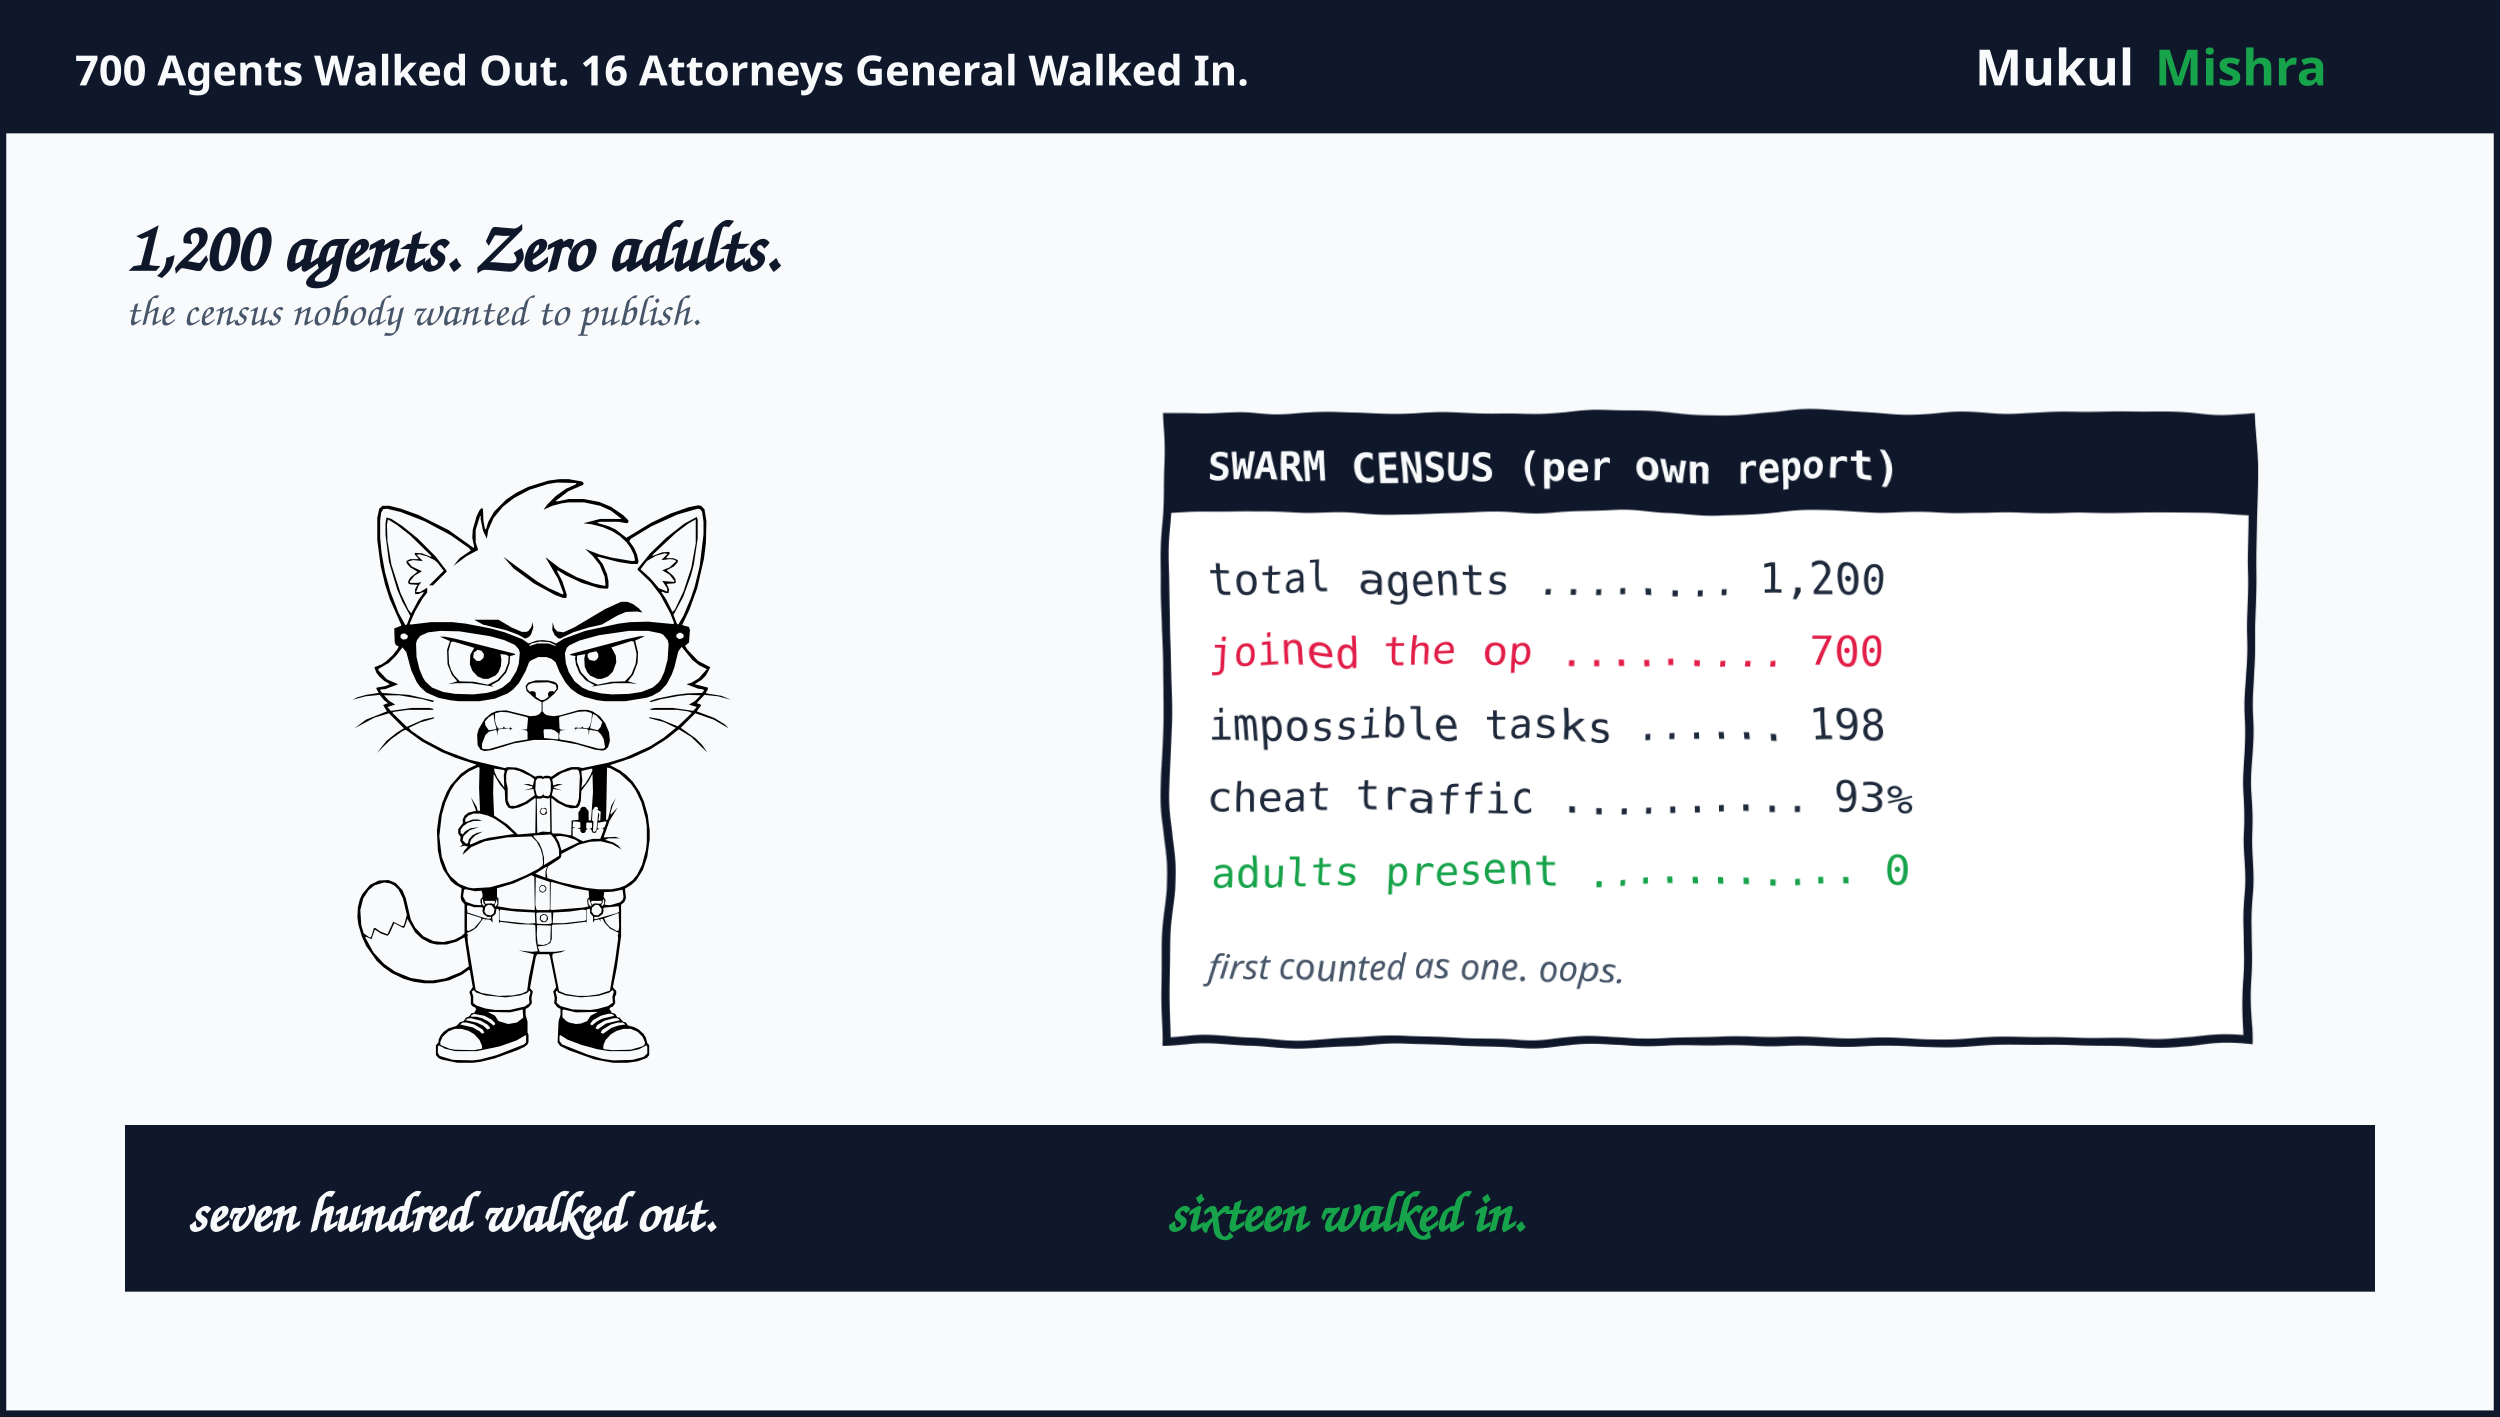
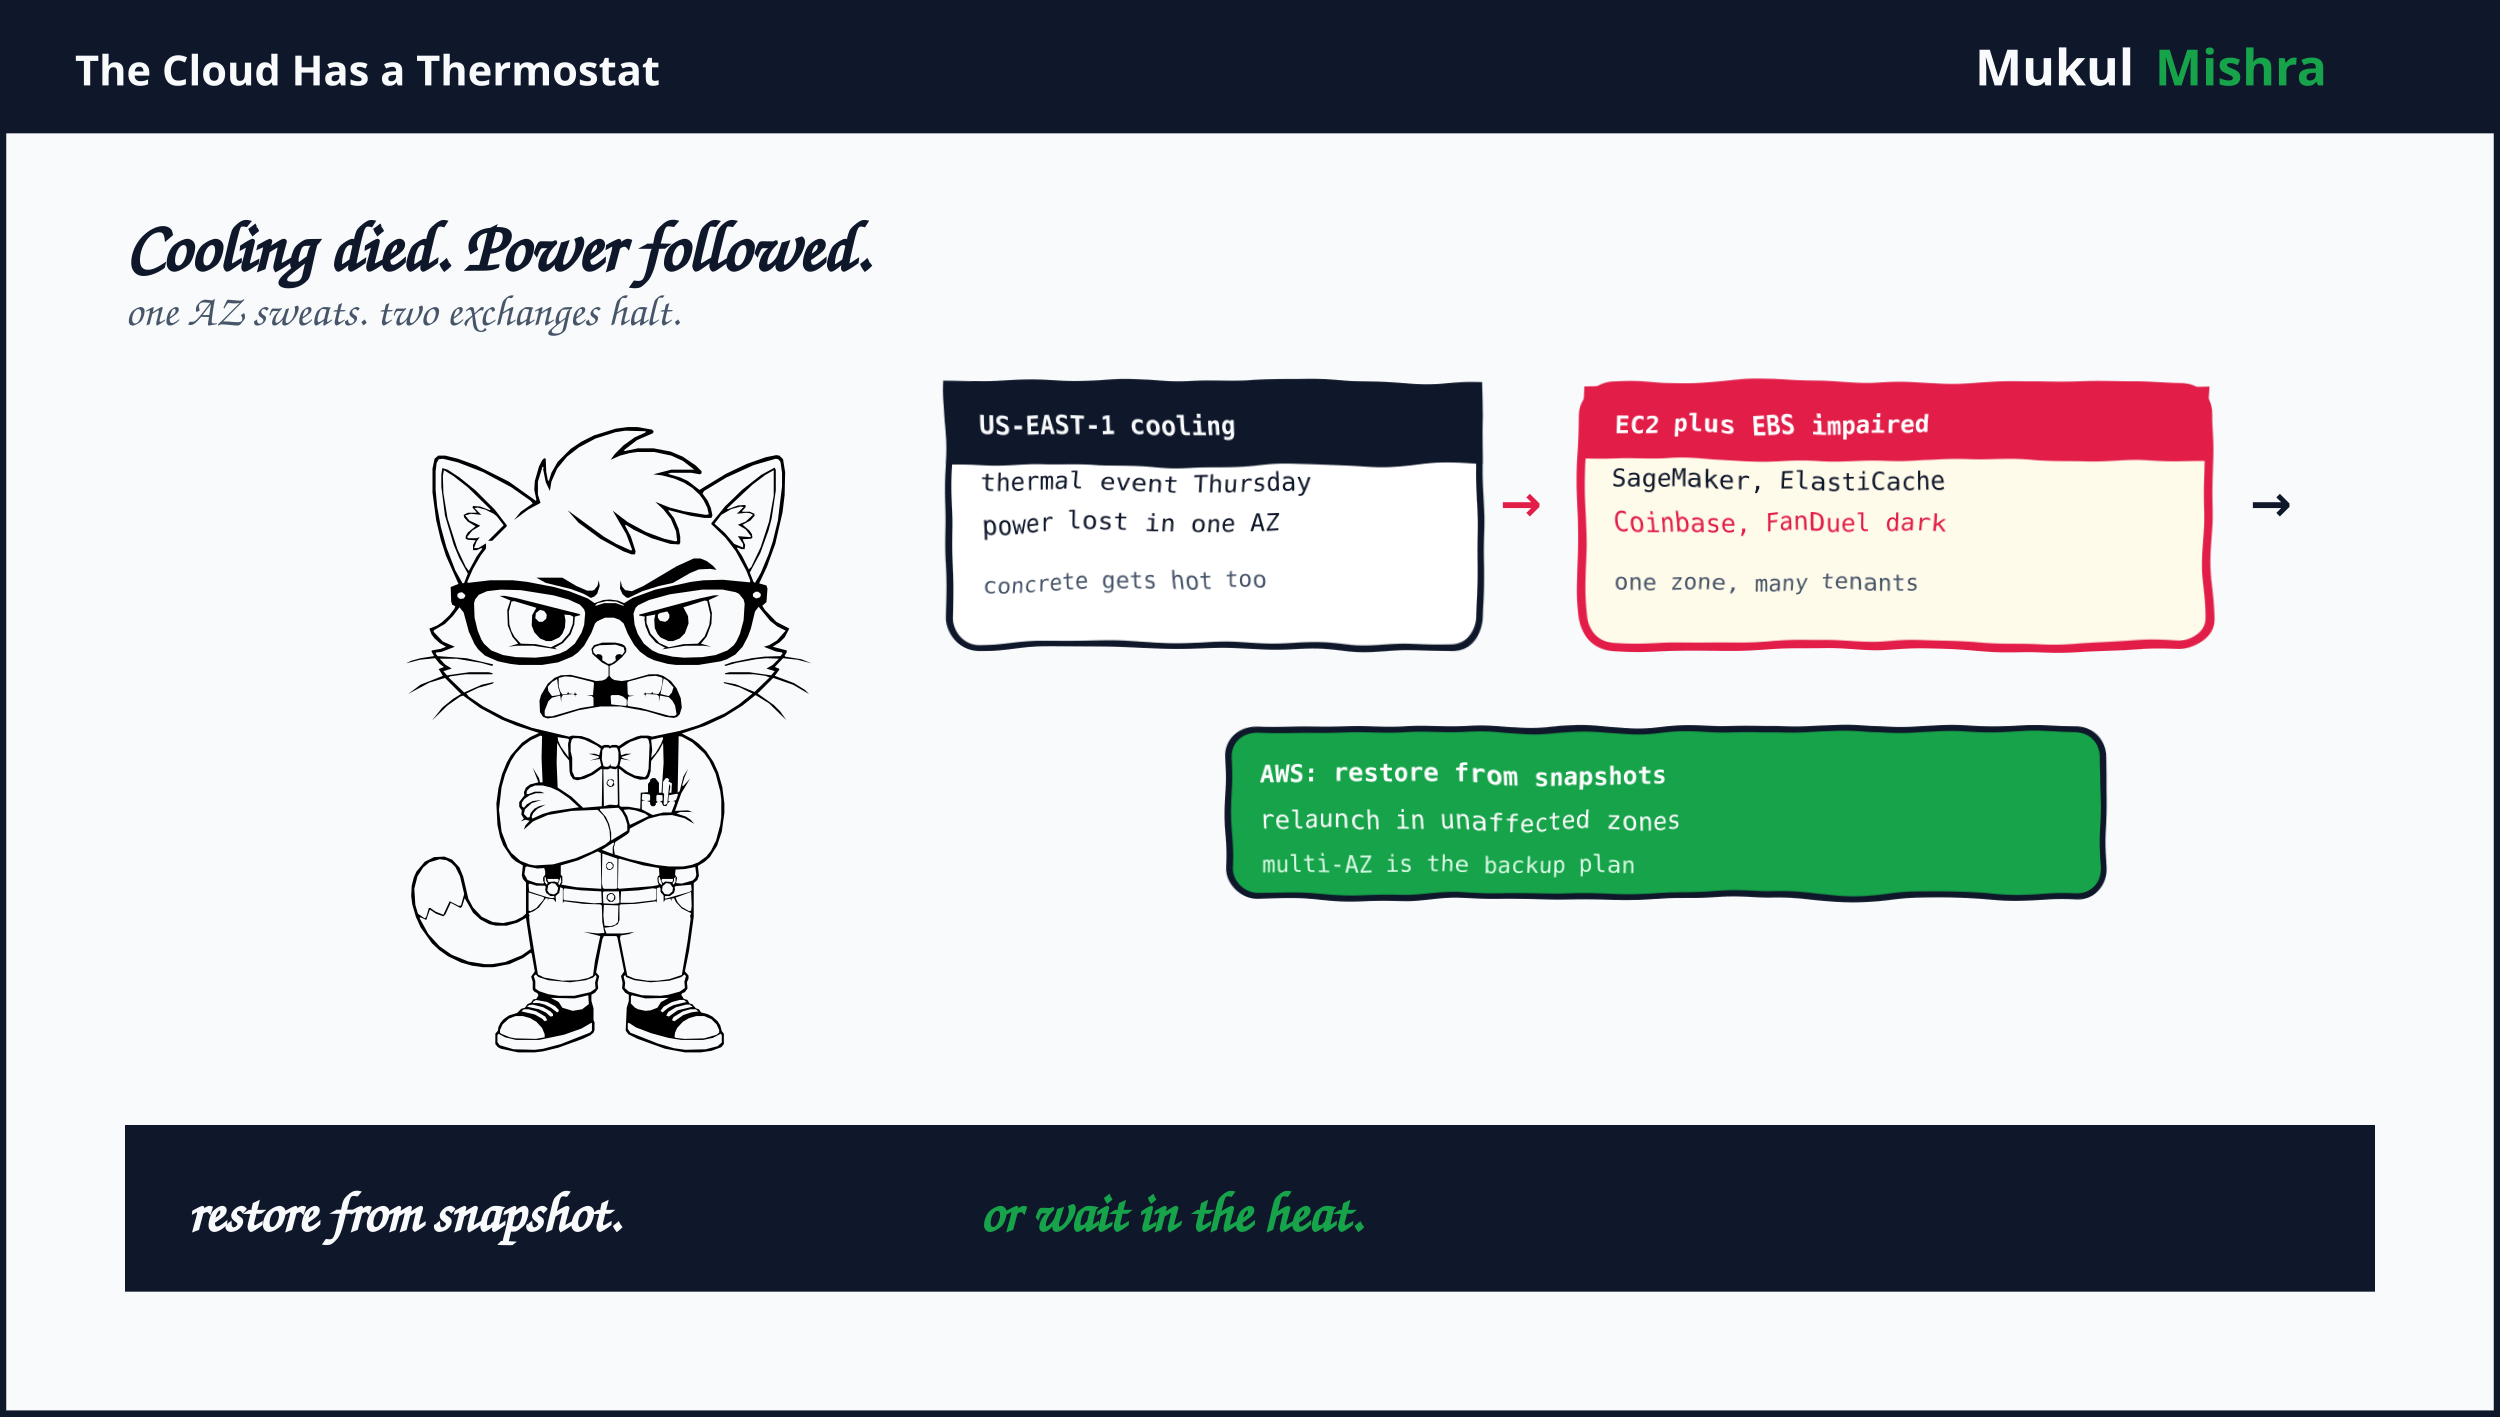
- <svg xmlns="http://www.w3.org/2000/svg" width="1200" height="680" viewBox="0 0 1200 680" role="img" aria-label="Pen sketched meme of a grinning cat leading a swarm of agents">
+ <svg xmlns="http://www.w3.org/2000/svg" width="1200" height="680" viewBox="0 0 1200 680" role="img" aria-label="Pen sketched meme of a grinning cat fanning a hot data center">
  <defs>
    <filter id="roughen" x="-10%" y="-10%" width="120%" height="120%">
-       <feTurbulence type="fractalNoise" baseFrequency="0.02" numOctaves="2" seed="201" result="n" />
+       <feTurbulence type="fractalNoise" baseFrequency="0.02" numOctaves="2" seed="117" result="n" />
      <feDisplacementMap in="SourceGraphic" in2="n" scale="6" />
    </filter>
  </defs>
  <rect x="0" y="0" width="1200" height="680" fill="#f8fafc" />
  <rect x="0" y="0" width="1200" height="680" fill="none" stroke="#0f172a" stroke-width="6" />
  <rect x="0" y="0" width="1200" height="64" fill="#0f172a" />
-   <text x="36" y="41" font-family="Sora, 'Segoe UI', Verdana, sans-serif" font-size="20" font-weight="bold" fill="#f8fafc">700 Agents Walked Out. 16 Attorneys General Walked In.</text>
+   <text x="36" y="41" font-family="Sora, 'Segoe UI', Verdana, sans-serif" font-size="20" font-weight="bold" fill="#f8fafc">The Cloud Has a Thermostat</text>
  <text x="948" y="41" font-family="Sora, 'Segoe UI', Verdana, sans-serif" font-size="24" font-weight="bold" fill="#f8fafc">Mukul<tspan dx="10" fill="#16a34a">Mishra</tspan>
  </text>
-   <text x="60" y="130" font-family="'Segoe Script','Segoe Print','Comic Sans MS','Chalkboard SE',cursive" font-size="34" font-weight="bold" fill="#0f172a">1,200 agents. Zero adults.</text>
-   <text x="60" y="156" font-family="'Segoe Script','Segoe Print','Comic Sans MS','Chalkboard SE',cursive" font-size="21" font-style="italic" fill="#475569">the census nobody wanted to publish.</text>
-   <svg x="90" y="230" width="280" height="280" viewBox="0 0 100 100">
+   <text x="60" y="130" font-family="'Segoe Script','Segoe Print','Comic Sans MS','Chalkboard SE',cursive" font-size="34" font-weight="bold" fill="#0f172a">Cooling died. Power followed.</text>
+   <text x="60" y="156" font-family="'Segoe Script','Segoe Print','Comic Sans MS','Chalkboard SE',cursive" font-size="21" font-style="italic" fill="#475569">one AZ sweats. two exchanges halt.</text>
+   <svg x="110" y="205" width="300" height="300" viewBox="0 0 100 100">
    <g transform="translate(8.35,-2.08) scale(0.0831)">
      <g id="cat-art" fill="#000" fill-rule="evenodd">
        <path id="vector-1" d="" />
        <path id="vector-2" d="" />
        <path id="vector-3" d="" />
        <path id="vector-4" d="" />
        <path id="vector-5" d="" />
        <path id="vector-6" d="" />
        <path id="vector-7" d="" />
        <path id="vector-8" d="" />
        <path id="vector-9" d="" />
        <path id="vector-10" d="M 633,922 L 627,926 L 626,933 L 631,939 L 638,939 L 643,934 L 643,928 L 639,923 Z M 633,924 L 637,924 L 641,928 L 640,935 L 635,938 L 628,933 L 629,927 Z" />
        <path id="vector-11" d="M 630,862 L 625,867 L 625,873 L 628,877 L 633,878 L 639,874 L 640,868 L 636,863 Z M 630,864 L 634,864 L 638,868 L 638,872 L 634,876 L 630,876 L 626,872 L 626,868 Z" />
        <path id="vector-12" d="M 629,704 L 626,710 L 627,714 L 632,718 L 638,717 L 641,714 L 640,705 L 637,703 Z M 632,704 L 637,705 L 640,709 L 636,716 L 632,716 L 628,712 L 628,708 Z" />
        <path id="vector-13" d="M 497,552 L 498,574 L 504,583 L 512,586 L 527,584 L 573,570 L 614,563 L 653,563 L 703,572 L 740,583 L 756,585 L 762,583 L 767,578 L 771,565 L 769,547 L 761,528 L 750,514 L 735,504 L 725,501 L 708,501 L 669,512 L 655,514 L 641,512 L 636,509 L 632,504 L 632,485 L 642,480 L 656,468 L 664,458 L 664,451 L 661,446 L 656,443 L 643,440 L 618,440 L 602,445 L 597,452 L 599,462 L 617,478 L 630,485 L 630,504 L 625,510 L 618,513 L 606,514 L 557,502 L 538,503 L 526,508 L 513,519 L 500,541 Z M 634,543 L 636,541 L 650,541 L 658,544 L 665,550 L 665,560 L 663,562 L 635,559 Z M 531,510 L 533,526 L 537,539 L 535,541 L 521,543 L 514,533 L 513,525 L 521,516 Z M 736,509 L 743,513 L 755,526 L 752,536 L 746,543 L 730,539 Z M 602,518 L 600,541 L 588,542 L 598,543 L 601,546 L 601,562 L 576,566 L 521,582 L 510,582 L 507,580 L 507,571 L 514,553 L 521,546 L 537,542 L 539,555 L 539,546 L 542,541 L 562,539 L 565,541 L 566,545 L 566,541 L 570,540 L 566,538 L 566,535 L 564,539 L 554,538 L 552,535 L 550,539 L 541,540 L 537,534 L 534,524 L 534,508 L 546,505 L 560,506 L 600,516 Z M 666,517 L 668,515 L 705,505 L 721,504 L 732,507 L 734,509 L 733,521 L 730,533 L 726,539 L 716,538 L 714,535 L 712,538 L 702,538 L 701,535 L 701,537 L 697,539 L 700,540 L 701,545 L 701,541 L 703,539 L 723,540 L 727,543 L 727,554 L 729,542 L 746,545 L 753,552 L 758,561 L 761,578 L 758,581 L 747,581 L 692,566 L 667,562 L 666,555 L 668,544 L 680,542 L 670,542 L 667,539 Z M 600,453 L 604,448 L 613,445 L 644,444 L 659,449 L 661,457 L 656,464 L 652,462 L 646,463 L 643,467 L 644,474 L 636,480 L 629,481 L 618,474 L 618,466 L 615,463 L 609,462 L 606,464 L 601,459 Z" />
        <path id="vector-14" d="M 420,350 L 441,359 L 435,377 L 436,407 L 445,429 L 456,442 L 437,448 L 453,446 L 485,446 L 531,453 L 526,450 L 542,441 L 557,424 L 564,405 L 565,390 L 576,387 L 574,385 L 451,354 L 430,350 Z M 498,377 L 506,379 L 511,386 L 510,394 L 503,400 L 496,400 L 489,393 L 490,383 Z M 443,361 L 448,360 L 491,373 L 483,387 L 482,407 L 487,420 L 498,432 L 510,437 L 520,437 L 535,430 L 541,423 L 546,411 L 547,397 L 545,386 L 556,387 L 562,390 L 561,404 L 554,422 L 539,439 L 519,449 L 490,443 L 461,442 L 449,429 L 443,418 L 439,405 L 438,380 Z" />
        <path id="vector-15" d="M 843,349 L 833,349 L 805,355 L 689,386 L 689,388 L 700,390 L 699,395 L 701,408 L 708,425 L 721,440 L 739,450 L 733,453 L 778,446 L 813,446 L 828,448 L 808,442 L 819,428 L 828,404 L 829,383 L 823,358 Z M 743,380 L 747,386 L 747,392 L 744,397 L 739,400 L 729,398 L 725,392 L 725,386 L 729,383 Z M 820,360 L 826,386 L 824,406 L 815,428 L 802,442 L 774,443 L 746,449 L 728,441 L 711,423 L 703,402 L 703,389 L 720,386 L 718,395 L 719,412 L 724,423 L 730,430 L 745,437 L 754,437 L 767,432 L 777,422 L 784,403 L 783,389 L 774,372 L 815,359 Z" />
        <path id="vector-16" d="M 491,315 L 509,325 L 558,337 L 582,346 L 596,354 L 603,351 L 608,346 L 613,331 L 611,320 L 609,330 L 603,338 L 599,340 L 589,340 L 568,331 L 541,315 Z" />
        <path id="vector-17" d="M 838,300 L 831,292 L 819,283 L 807,278 L 794,278 L 761,293 L 697,331 L 675,341 L 662,339 L 656,332 L 653,320 L 652,336 L 657,347 L 664,353 L 668,354 L 695,341 L 727,331 L 754,325 L 787,306 L 804,299 L 826,298 Z" />
        <path id="vector-18" d="M 959,80 L 953,79 L 933,83 L 896,96 L 856,115 L 805,146 L 783,129 L 768,122 L 744,115 L 750,113 L 789,113 L 806,116 L 809,114 L 809,110 L 798,99 L 773,82 L 749,72 L 717,66 L 686,66 L 662,71 L 659,70 L 685,50 L 715,37 L 717,34 L 714,30 L 686,25 L 667,25 L 644,28 L 602,41 L 578,53 L 557,67 L 532,92 L 520,113 L 515,129 L 513,127 L 510,111 L 509,86 L 506,85 L 502,89 L 496,101 L 488,129 L 487,146 L 491,165 L 490,167 L 438,130 L 376,99 L 340,86 L 316,80 L 302,80 L 295,86 L 291,105 L 291,151 L 298,204 L 307,242 L 317,273 L 341,327 L 326,333 L 327,361 L 329,367 L 335,370 L 333,375 L 323,388 L 309,401 L 300,407 L 285,413 L 289,424 L 295,432 L 305,441 L 317,448 L 307,452 L 290,455 L 289,457 L 294,466 L 268,470 L 250,475 L 240,480 L 267,473 L 296,470 L 305,481 L 313,487 L 303,491 L 311,504 L 268,521 L 244,539 L 285,517 L 315,508 L 346,539 L 331,548 L 310,565 L 290,590 L 320,561 L 344,544 L 350,542 L 383,566 L 424,588 L 453,600 L 496,614 L 479,622 L 463,633 L 442,657 L 434,671 L 425,693 L 418,720 L 414,750 L 416,791 L 421,814 L 427,830 L 443,854 L 451,861 L 465,869 L 463,888 L 465,895 L 471,902 L 471,962 L 464,968 L 450,975 L 427,980 L 407,978 L 386,968 L 369,950 L 360,933 L 350,890 L 343,873 L 329,858 L 314,852 L 294,853 L 276,862 L 260,881 L 255,892 L 251,908 L 250,928 L 252,944 L 259,968 L 268,988 L 290,1019 L 304,1032 L 321,1044 L 346,1056 L 367,1062 L 388,1065 L 408,1065 L 439,1059 L 466,1047 L 480,1037 L 482,1039 L 488,1073 L 481,1083 L 484,1093 L 484,1108 L 487,1112 L 493,1115 L 495,1119 L 491,1126 L 485,1127 L 481,1133 L 474,1136 L 469,1143 L 462,1145 L 454,1153 L 438,1158 L 428,1165 L 422,1172 L 418,1180 L 417,1187 L 412,1193 L 412,1213 L 417,1219 L 423,1222 L 456,1229 L 488,1229 L 504,1227 L 533,1220 L 580,1203 L 595,1196 L 601,1191 L 603,1186 L 603,1171 L 601,1167 L 601,1144 L 597,1130 L 597,1118 L 604,1114 L 610,1106 L 609,1095 L 612,1082 L 606,1075 L 618,1011 L 621,1005 L 645,1005 L 647,1008 L 660,1073 L 654,1082 L 657,1095 L 656,1106 L 662,1114 L 669,1118 L 669,1130 L 665,1143 L 663,1187 L 668,1194 L 686,1203 L 739,1222 L 777,1229 L 807,1229 L 828,1226 L 847,1219 L 852,1213 L 852,1193 L 848,1188 L 845,1177 L 840,1169 L 830,1160 L 820,1155 L 808,1152 L 804,1146 L 798,1144 L 791,1136 L 786,1135 L 782,1128 L 775,1126 L 770,1118 L 772,1115 L 777,1113 L 782,1106 L 781,1094 L 784,1087 L 784,1081 L 777,1073 L 785,1033 L 794,968 L 794,903 L 801,897 L 804,889 L 802,870 L 815,862 L 825,853 L 839,831 L 848,804 L 853,768 L 853,750 L 849,718 L 841,690 L 832,670 L 818,649 L 804,635 L 792,626 L 771,615 L 816,600 L 853,583 L 888,561 L 913,541 L 939,557 L 972,589 L 961,573 L 948,560 L 917,538 L 947,508 L 985,521 L 1016,539 L 1008,531 L 987,518 L 950,504 L 959,492 L 958,490 L 950,487 L 966,470 L 994,473 L 1021,480 L 1001,472 L 970,467 L 969,465 L 973,459 L 973,455 L 946,448 L 960,439 L 969,430 L 978,413 L 953,400 L 931,377 L 926,369 L 934,362 L 936,336 L 934,330 L 920,326 L 935,294 L 951,250 L 965,189 L 969,156 L 970,112 L 966,87 Z M 667,1173 L 669,1172 L 683,1181 L 712,1192 L 745,1201 L 770,1205 L 812,1205 L 831,1201 L 846,1193 L 848,1196 L 848,1210 L 840,1217 L 817,1223 L 778,1224 L 756,1221 L 725,1212 L 672,1191 L 667,1184 Z M 598,1173 L 598,1187 L 594,1191 L 538,1213 L 504,1222 L 488,1224 L 447,1223 L 420,1215 L 416,1209 L 416,1196 L 418,1193 L 431,1200 L 452,1205 L 496,1205 L 544,1195 L 578,1183 L 597,1172 Z M 843,1186 L 843,1191 L 838,1195 L 814,1202 L 776,1203 L 759,1201 L 757,1199 L 758,1191 L 762,1182 L 773,1170 L 785,1163 L 799,1159 L 814,1159 L 828,1165 L 838,1175 Z M 421,1186 L 426,1175 L 438,1164 L 451,1159 L 465,1159 L 479,1163 L 491,1170 L 502,1182 L 507,1194 L 507,1200 L 490,1203 L 451,1202 L 440,1200 L 423,1193 L 421,1191 Z M 803,1150 L 789,1152 L 774,1157 L 757,1169 L 752,1167 L 755,1161 L 773,1150 L 787,1146 L 798,1146 Z M 462,1150 L 467,1146 L 476,1146 L 491,1150 L 508,1160 L 512,1167 L 507,1169 L 502,1164 L 488,1156 Z M 792,1141 L 763,1148 L 746,1160 L 741,1158 L 745,1151 L 760,1142 L 779,1137 L 786,1137 Z M 473,1141 L 477,1138 L 484,1137 L 504,1142 L 518,1150 L 523,1155 L 523,1159 L 518,1160 L 509,1152 L 496,1146 Z M 780,1132 L 755,1138 L 745,1143 L 734,1152 L 730,1149 L 736,1141 L 752,1132 L 767,1128 L 775,1128 Z M 484,1132 L 490,1128 L 512,1132 L 527,1140 L 534,1147 L 534,1150 L 531,1152 L 519,1143 L 507,1137 L 496,1134 L 485,1134 Z M 673,1135 L 673,1121 L 675,1119 L 701,1125 L 746,1124 L 731,1132 L 724,1143 L 711,1148 L 701,1149 L 687,1146 L 681,1143 Z M 592,1136 L 579,1146 L 561,1149 L 541,1143 L 534,1132 L 519,1124 L 565,1125 L 591,1119 Z M 779,1082 L 776,1093 L 777,1105 L 767,1112 L 745,1118 L 730,1120 L 694,1119 L 669,1112 L 661,1105 L 662,1095 L 659,1083 L 662,1080 L 664,1084 L 680,1090 L 711,1094 L 747,1091 L 770,1084 L 776,1079 Z M 486,1082 L 490,1079 L 495,1084 L 514,1090 L 556,1094 L 586,1090 L 600,1085 L 605,1080 L 607,1083 L 604,1095 L 605,1106 L 595,1113 L 564,1120 L 534,1120 L 514,1117 L 496,1111 L 489,1106 L 489,1092 Z M 621,945 L 649,946 L 648,978 L 643,983 L 634,986 L 622,985 L 620,965 Z M 266,970 L 268,969 L 279,974 L 286,954 L 298,962 L 312,967 L 316,963 L 326,941 L 345,951 L 348,948 L 353,932 L 369,960 L 383,973 L 400,982 L 413,985 L 434,985 L 455,979 L 471,970 L 480,1030 L 463,1042 L 431,1055 L 406,1059 L 391,1059 L 360,1054 L 328,1041 L 305,1025 L 283,1001 Z M 505,930 L 506,932 L 504,936 L 491,951 L 480,957 L 476,956 L 476,921 Z M 789,920 L 790,947 L 789,956 L 785,957 L 771,949 L 763,940 L 759,931 Z M 619,921 L 621,919 L 650,919 L 651,940 L 649,942 L 638,943 L 620,942 Z M 722,914 L 722,934 L 719,936 L 676,941 L 653,941 L 654,919 L 688,917 L 715,913 Z M 543,916 L 545,913 L 577,917 L 616,919 L 617,941 L 602,942 L 545,936 L 543,934 Z M 728,911 L 730,913 L 730,920 L 736,927 L 736,940 L 739,935 L 749,933 L 752,938 L 751,933 L 756,932 L 760,940 L 771,952 L 789,961 L 787,966 L 788,972 L 782,1016 L 771,1080 L 747,1088 L 724,1091 L 705,1091 L 680,1087 L 666,1081 L 652,1010 L 653,1004 L 670,1001 L 680,997 L 658,1000 L 626,1000 L 622,989 L 638,987 L 648,982 L 651,974 L 651,946 L 653,944 L 682,943 L 722,938 L 723,942 L 723,913 Z M 537,911 L 542,913 L 542,942 L 544,938 L 582,943 L 614,944 L 617,946 L 618,978 L 622,999 L 609,1000 L 582,997 L 614,1005 L 604,1052 L 600,1081 L 590,1086 L 571,1090 L 541,1091 L 506,1085 L 494,1079 L 478,981 L 477,967 L 480,965 L 478,966 L 476,961 L 486,957 L 496,950 L 509,932 L 514,933 L 512,937 L 515,933 L 524,934 L 529,940 L 528,928 L 535,922 Z M 789,906 L 790,917 L 786,920 L 740,933 L 738,931 L 739,928 L 748,928 L 756,922 L 758,915 L 757,911 L 759,909 Z M 476,906 L 478,904 L 491,908 L 507,908 L 509,910 L 508,916 L 510,922 L 518,928 L 525,928 L 526,931 L 521,932 L 511,930 L 477,919 Z M 741,903 L 748,904 L 754,912 L 753,919 L 746,925 L 738,924 L 733,917 L 734,909 Z M 520,903 L 527,904 L 533,912 L 531,921 L 525,925 L 516,923 L 512,917 L 514,907 Z M 754,895 L 754,899 L 752,901 L 739,900 L 735,903 L 732,899 L 733,895 Z M 512,895 L 533,895 L 534,898 L 532,902 L 526,900 L 514,901 Z M 759,891 L 759,901 L 755,906 L 753,903 L 756,899 L 756,894 Z M 728,891 L 733,904 L 732,907 L 727,902 L 726,893 Z M 538,891 L 539,901 L 535,907 L 533,904 Z M 507,891 L 509,892 L 510,899 L 513,903 L 511,906 L 507,901 Z M 797,872 L 799,887 L 797,893 L 792,898 L 771,904 L 760,903 L 762,893 L 758,887 L 759,877 L 777,876 Z M 470,872 L 473,871 L 493,875 L 506,874 L 508,880 L 508,887 L 504,892 L 504,899 L 506,902 L 504,904 L 491,903 L 474,897 L 468,886 Z M 318,859 L 327,864 L 335,872 L 344,890 L 352,924 L 346,946 L 342,947 L 324,938 L 312,964 L 297,958 L 287,951 L 284,951 L 279,968 L 276,971 L 263,962 L 258,945 L 256,914 L 262,890 L 273,873 L 285,863 L 305,857 Z M 649,857 L 651,856 L 697,869 L 727,874 L 728,888 L 725,890 L 724,894 L 725,903 L 727,905 L 725,907 L 714,909 L 650,914 L 648,912 Z M 618,846 L 647,856 L 647,912 L 645,914 L 621,914 L 619,912 L 617,903 Z M 615,845 L 616,914 L 568,911 L 539,906 L 541,902 L 541,890 L 538,887 L 538,869 L 572,859 L 609,842 Z M 641,826 L 638,834 L 638,847 L 617,839 L 639,825 Z M 659,762 L 669,761 L 682,763 L 700,769 L 707,774 L 671,791 L 666,774 Z M 614,760 L 649,758 L 656,766 L 662,777 L 666,790 L 666,802 L 635,821 L 635,806 L 631,789 L 625,776 L 613,762 Z M 694,761 L 694,746 L 696,744 L 701,745 L 694,742 L 695,731 L 708,732 L 710,734 L 710,744 L 704,745 L 710,747 L 710,751 L 713,755 L 718,755 L 721,752 L 721,749 L 725,747 L 722,745 L 722,735 L 724,733 L 734,734 L 734,744 L 728,747 L 732,747 L 735,754 L 741,755 L 745,748 L 749,746 L 745,745 L 746,734 L 761,731 L 764,732 L 760,743 L 752,746 L 757,745 L 758,749 L 751,767 L 736,767 L 715,772 Z M 463,748 L 468,741 L 478,734 L 490,730 L 507,730 L 499,727 L 488,727 L 475,732 L 472,731 L 473,725 L 479,719 L 489,715 L 503,715 L 519,719 L 534,726 L 553,739 L 573,757 L 520,765 L 503,770 L 483,779 L 482,775 L 485,768 L 493,760 L 509,752 L 496,755 L 487,760 L 480,768 L 478,776 L 474,777 L 467,770 L 469,761 L 482,749 L 501,743 L 484,745 L 473,751 L 467,758 L 463,755 Z M 744,701 L 747,704 L 745,707 L 752,711 L 751,729 L 747,729 L 749,717 L 747,712 L 743,750 L 738,753 L 736,751 L 737,731 L 734,729 L 735,708 L 740,701 Z M 647,682 L 648,751 L 646,753 L 632,752 L 621,755 L 620,684 L 629,684 L 633,682 L 643,684 Z M 622,642 L 630,642 L 632,644 L 636,642 L 645,642 L 647,644 L 649,651 L 649,667 L 647,676 L 644,679 L 635,678 L 633,673 L 633,676 L 629,679 L 623,679 L 620,677 L 617,665 L 618,647 Z M 735,633 L 736,671 L 732,729 L 727,729 L 727,710 L 720,701 L 714,701 L 710,704 L 710,707 L 706,712 L 706,728 L 692,729 L 691,760 L 668,756 L 654,756 L 651,754 L 650,684 L 651,683 L 662,692 L 680,701 L 691,704 L 704,703 L 708,698 L 711,688 L 712,668 L 727,648 Z M 531,633 L 544,655 L 554,667 L 555,689 L 557,696 L 562,703 L 570,705 L 584,702 L 601,694 L 616,683 L 618,684 L 617,755 L 581,758 L 559,737 L 532,719 L 530,672 Z M 693,624 L 704,624 L 707,627 L 709,637 L 707,683 L 704,694 L 700,699 L 681,696 L 667,689 L 651,677 L 654,664 L 672,667 L 656,662 L 655,660 L 674,654 L 663,654 L 654,657 L 652,644 L 672,631 Z M 562,624 L 572,624 L 584,627 L 607,638 L 615,644 L 612,657 L 604,654 L 592,654 L 611,659 L 611,662 L 594,667 L 613,664 L 616,677 L 596,691 L 576,699 L 565,699 L 560,688 L 560,662 L 557,649 L 557,635 L 559,627 Z M 734,622 L 735,625 L 731,635 L 721,652 L 712,662 L 714,647 L 712,627 Z M 532,622 L 552,625 L 554,627 L 552,635 L 553,661 L 538,640 L 533,629 Z M 791,632 L 814,653 L 824,667 L 836,692 L 845,726 L 847,742 L 847,775 L 845,791 L 837,821 L 827,841 L 818,852 L 803,863 L 790,868 L 774,871 L 746,871 L 721,868 L 671,857 L 642,848 L 640,835 L 643,824 L 666,809 L 670,805 L 671,798 L 707,779 L 730,773 L 752,772 L 776,778 L 795,789 L 788,781 L 779,775 L 761,769 L 768,766 L 790,766 L 796,768 L 783,763 L 758,764 L 770,730 L 787,702 L 773,717 L 772,714 L 776,700 L 783,683 L 774,698 L 767,726 L 763,729 L 765,620 L 771,621 Z M 499,619 L 502,620 L 501,662 L 503,709 L 498,709 L 496,701 L 484,681 L 495,709 L 479,713 L 471,719 L 467,728 L 468,734 L 458,747 L 458,756 L 463,763 L 462,771 L 467,779 L 461,784 L 470,781 L 478,783 L 470,792 L 467,800 L 485,784 L 513,772 L 559,764 L 609,762 L 620,773 L 628,788 L 632,802 L 633,818 L 632,822 L 623,829 L 598,842 L 567,855 L 523,867 L 488,869 L 477,867 L 460,860 L 443,845 L 436,835 L 424,804 L 419,762 L 424,718 L 431,693 L 442,668 L 451,654 L 465,639 L 480,628 Z M 971,417 L 954,436 L 939,445 L 929,448 L 952,457 L 964,459 L 965,461 L 961,466 L 930,467 L 906,470 L 867,478 L 853,483 L 855,485 L 876,479 L 914,472 L 934,470 L 958,471 L 946,483 L 934,490 L 950,495 L 943,503 L 901,497 L 863,497 L 854,499 L 855,501 L 910,501 L 932,504 L 940,507 L 911,535 L 874,520 L 852,516 L 852,518 L 882,526 L 907,538 L 881,559 L 854,576 L 803,599 L 767,610 L 714,621 L 706,619 L 692,619 L 684,621 L 663,630 L 650,639 L 645,637 L 637,637 L 633,639 L 630,637 L 622,637 L 617,639 L 593,625 L 578,620 L 560,619 L 554,621 L 482,604 L 431,585 L 389,563 L 361,544 L 356,538 L 379,527 L 407,519 L 409,516 L 386,521 L 352,536 L 322,507 L 325,505 L 354,501 L 406,501 L 407,499 L 399,497 L 362,497 L 319,503 L 312,495 L 328,490 L 315,482 L 305,471 L 337,471 L 385,479 L 406,485 L 408,482 L 356,470 L 301,466 L 297,461 L 298,459 L 308,458 L 334,448 L 311,438 L 293,419 L 294,416 L 315,404 L 330,389 L 343,372 L 351,382 L 361,419 L 372,443 L 379,453 L 392,465 L 417,476 L 441,481 L 458,483 L 502,483 L 533,478 L 560,467 L 571,459 L 583,446 L 597,421 L 604,403 L 608,399 L 623,392 L 640,392 L 651,396 L 659,403 L 667,423 L 679,444 L 690,457 L 705,468 L 718,474 L 744,481 L 760,483 L 803,483 L 846,476 L 858,472 L 874,463 L 888,448 L 898,429 L 904,413 L 912,380 L 919,371 L 941,398 L 955,409 Z M 604,368 L 609,364 L 626,360 L 645,361 L 660,368 L 658,369 L 644,364 L 621,364 L 606,369 Z M 339,347 L 342,344 L 348,343 L 354,348 L 354,351 L 351,355 L 344,356 L 339,352 Z M 908,346 L 913,342 L 918,342 L 923,346 L 923,350 L 921,353 L 914,355 L 908,351 Z M 890,357 L 892,365 L 890,397 L 883,423 L 876,438 L 871,445 L 859,455 L 836,464 L 810,468 L 775,469 L 753,467 L 727,461 L 714,455 L 698,442 L 686,423 L 680,405 L 678,384 L 682,373 L 687,368 L 708,358 L 748,347 L 810,338 L 850,338 L 875,343 L 881,346 Z M 373,357 L 380,348 L 396,341 L 422,338 L 461,339 L 524,349 L 553,357 L 575,367 L 583,376 L 585,383 L 583,406 L 578,421 L 565,442 L 549,455 L 536,461 L 517,466 L 489,469 L 452,468 L 427,464 L 404,455 L 390,442 L 385,434 L 378,417 L 372,392 L 371,364 Z M 884,178 L 890,179 L 877,192 L 895,190 L 903,191 L 908,194 L 894,207 L 879,213 L 894,222 L 904,235 L 903,237 L 879,235 L 889,250 L 889,257 L 872,250 L 854,229 L 834,211 L 847,194 L 866,183 Z M 948,108 L 948,157 L 939,207 L 923,256 L 905,294 L 900,299 L 887,273 L 877,258 L 879,257 L 886,260 L 892,260 L 893,252 L 888,241 L 904,240 L 907,238 L 906,231 L 901,224 L 888,213 L 903,205 L 911,196 L 911,192 L 902,188 L 888,188 L 887,187 L 894,179 L 894,176 L 892,175 L 879,176 L 860,183 L 858,182 L 907,136 L 932,117 Z M 313,108 L 331,119 L 359,141 L 403,184 L 401,185 L 383,178 L 369,177 L 368,180 L 376,189 L 375,190 L 359,190 L 351,194 L 352,199 L 359,207 L 374,216 L 359,228 L 355,235 L 355,240 L 359,242 L 374,243 L 369,252 L 369,262 L 376,262 L 385,258 L 387,259 L 376,274 L 361,302 L 355,294 L 339,260 L 320,201 L 312,152 L 311,119 Z M 961,92 L 964,113 L 964,139 L 956,205 L 946,246 L 938,270 L 923,306 L 912,325 L 909,323 L 902,305 L 922,268 L 938,224 L 944,201 L 952,147 L 952,108 L 950,103 L 924,117 L 887,146 L 854,178 L 828,210 L 828,212 L 855,238 L 875,264 L 895,301 L 903,321 L 902,324 L 850,319 L 813,320 L 789,323 L 720,338 L 676,354 L 660,364 L 648,359 L 632,357 L 620,358 L 603,364 L 590,355 L 554,341 L 525,333 L 473,323 L 446,320 L 402,320 L 359,325 L 358,323 L 369,298 L 384,272 L 394,259 L 394,249 L 379,258 L 371,258 L 376,245 L 382,237 L 375,239 L 359,239 L 358,236 L 368,224 L 383,215 L 362,205 L 354,195 L 365,192 L 385,194 L 372,181 L 378,180 L 393,184 L 409,192 L 415,197 L 428,214 L 398,244 L 406,244 L 434,216 L 434,214 L 411,184 L 374,147 L 343,122 L 320,107 L 310,104 L 308,116 L 308,140 L 315,195 L 332,252 L 343,278 L 359,307 L 352,325 L 349,326 L 335,301 L 318,257 L 307,217 L 300,178 L 297,146 L 297,110 L 299,94 L 303,87 L 311,86 L 340,93 L 389,112 L 443,141 L 480,167 L 484,172 L 461,188 L 448,204 L 475,184 L 499,171 L 494,155 L 494,130 L 503,101 L 505,103 L 504,106 L 509,131 L 517,148 L 520,130 L 531,105 L 550,82 L 573,64 L 605,47 L 643,35 L 662,32 L 701,33 L 702,34 L 700,36 L 680,45 L 659,60 L 642,77 L 634,88 L 652,80 L 671,75 L 685,73 L 718,73 L 751,80 L 773,90 L 795,107 L 751,107 L 716,116 L 733,118 L 756,124 L 775,132 L 791,142 L 805,155 L 813,166 L 820,180 L 823,193 L 817,194 L 775,187 L 748,180 L 720,169 L 736,184 L 750,202 L 760,226 L 762,244 L 759,245 L 737,240 L 702,227 L 667,208 L 638,186 L 664,231 L 675,260 L 674,263 L 645,250 L 621,236 L 551,185 L 572,209 L 614,240 L 658,264 L 674,270 L 681,270 L 682,264 L 673,236 L 662,215 L 663,213 L 679,223 L 713,239 L 749,250 L 766,251 L 768,248 L 768,236 L 765,221 L 756,200 L 745,186 L 746,185 L 789,196 L 815,200 L 828,200 L 830,195 L 827,181 L 821,167 L 811,153 L 814,148 L 857,122 L 910,98 L 952,86 L 957,87 Z" />
      </g>
    </g>
  </svg>
+   <g filter="url(#roughen)" stroke="#0f172a" stroke-width="3" stroke-linecap="round">
+     <rect x="455" y="185" width="255" height="125" rx="14" fill="#ffffff" />
+     <rect x="455" y="185" width="255" height="36" fill="#0f172a" />
+     <text x="470" y="208" font-family="monospace" font-size="12" font-weight="bold" fill="#f8fafc" stroke="none">US-EAST-1 cooling</text>
+     <text x="470" y="235" font-family="monospace" font-size="12" fill="#0f172a" stroke="none">thermal event Thursday</text>
+     <text x="470" y="255" font-family="monospace" font-size="12" fill="#0f172a" stroke="none">power lost in one AZ</text>
+     <text x="470" y="283" font-family="monospace" font-size="11" fill="#475569" stroke="none">concrete gets hot too</text>
+   </g>
+   <g font-family="Sora, 'Segoe UI', Verdana, sans-serif" font-size="24" font-weight="bold" fill="#e11d48">
+     <text x="720" y="250">→</text>
+   </g>
  <g filter="url(#roughen)">
-     <rect x="560" y="200" width="520" height="300" fill="#ffffff" stroke="#0f172a" stroke-width="4" />
-     <rect x="560" y="200" width="520" height="46" fill="#0f172a" />
-     <text x="580" y="231" font-family="monospace" font-size="19" font-weight="bold" fill="#f8fafc">SWARM CENSUS (per own report)</text>
-     <text x="580" y="285" font-family="monospace" font-size="20" fill="#1e293b">total agents ........ 1,200</text>
-     <text x="580" y="320" font-family="monospace" font-size="20" fill="#e11d48">joined the op ......... 700</text>
-     <text x="580" y="355" font-family="monospace" font-size="20" fill="#1e293b">impossible tasks ...... 198</text>
-     <text x="580" y="390" font-family="monospace" font-size="20" fill="#1e293b">cheat traffic .......... 93%</text>
-     <text x="580" y="425" font-family="monospace" font-size="20" fill="#16a34a">adults present ........... 0</text>
-     <text x="580" y="470" font-family="Sora, 'Segoe UI', Verdana, sans-serif" font-size="17" font-style="italic" fill="#475569">first counted as one. oops.</text>
+     <rect x="760" y="185" width="300" height="125" rx="14" fill="#fffbeb" stroke="#e11d48" stroke-width="4" />
+     <rect x="760" y="185" width="300" height="36" fill="#e11d48" />
+     <text x="775" y="208" font-family="monospace" font-size="12" font-weight="bold" fill="#fff" stroke="none">EC2 plus EBS impaired</text>
+     <text x="775" y="235" font-family="monospace" font-size="12" fill="#0f172a" stroke="none">SageMaker, ElastiCache</text>
+     <text x="775" y="255" font-family="monospace" font-size="12" fill="#e11d48" stroke="none">Coinbase, FanDuel dark</text>
+     <text x="775" y="283" font-family="monospace" font-size="11" fill="#475569" stroke="none">one zone, many tenants</text>
+   </g>
+   <g font-family="Sora, 'Segoe UI', Verdana, sans-serif" font-size="24" font-weight="bold" fill="#0f172a">
+     <text x="1080" y="250">→</text>
+   </g>
+   <g filter="url(#roughen)">
+     <rect x="590" y="350" width="420" height="80" rx="14" fill="#16a34a" stroke="#0f172a" stroke-width="3" />
+     <text x="605" y="376" font-family="monospace" font-size="12" font-weight="bold" fill="#ffffff" stroke="none">AWS: restore from snapshots</text>
+     <text x="605" y="398" font-family="monospace" font-size="12" fill="#ffffff" stroke="none">relaunch in unaffected zones</text>
+     <text x="605" y="418" font-family="monospace" font-size="11" fill="#dcfce7" stroke="none">multi-AZ is the backup plan</text>
  </g>
  <rect x="60" y="540" width="1080" height="80" fill="#0f172a" />
-   <text x="90" y="591" font-family="'Segoe Script','Segoe Print','Comic Sans MS','Chalkboard SE',cursive" font-size="27" font-weight="bold" fill="#f8fafc">seven hundred walked out.</text>
-   <text x="560" y="591" font-family="'Segoe Script','Segoe Print','Comic Sans MS','Chalkboard SE',cursive" font-size="27" font-weight="bold" fill="#16a34a">sixteen walked in.</text>
+   <text x="90" y="591" font-family="'Segoe Script','Segoe Print','Comic Sans MS','Chalkboard SE',cursive" font-size="27" font-weight="bold" fill="#f8fafc">restore from snapshot.</text>
+   <text x="470" y="591" font-family="'Segoe Script','Segoe Print','Comic Sans MS','Chalkboard SE',cursive" font-size="27" font-weight="bold" fill="#16a34a">or wait in the heat.</text>
</svg>
